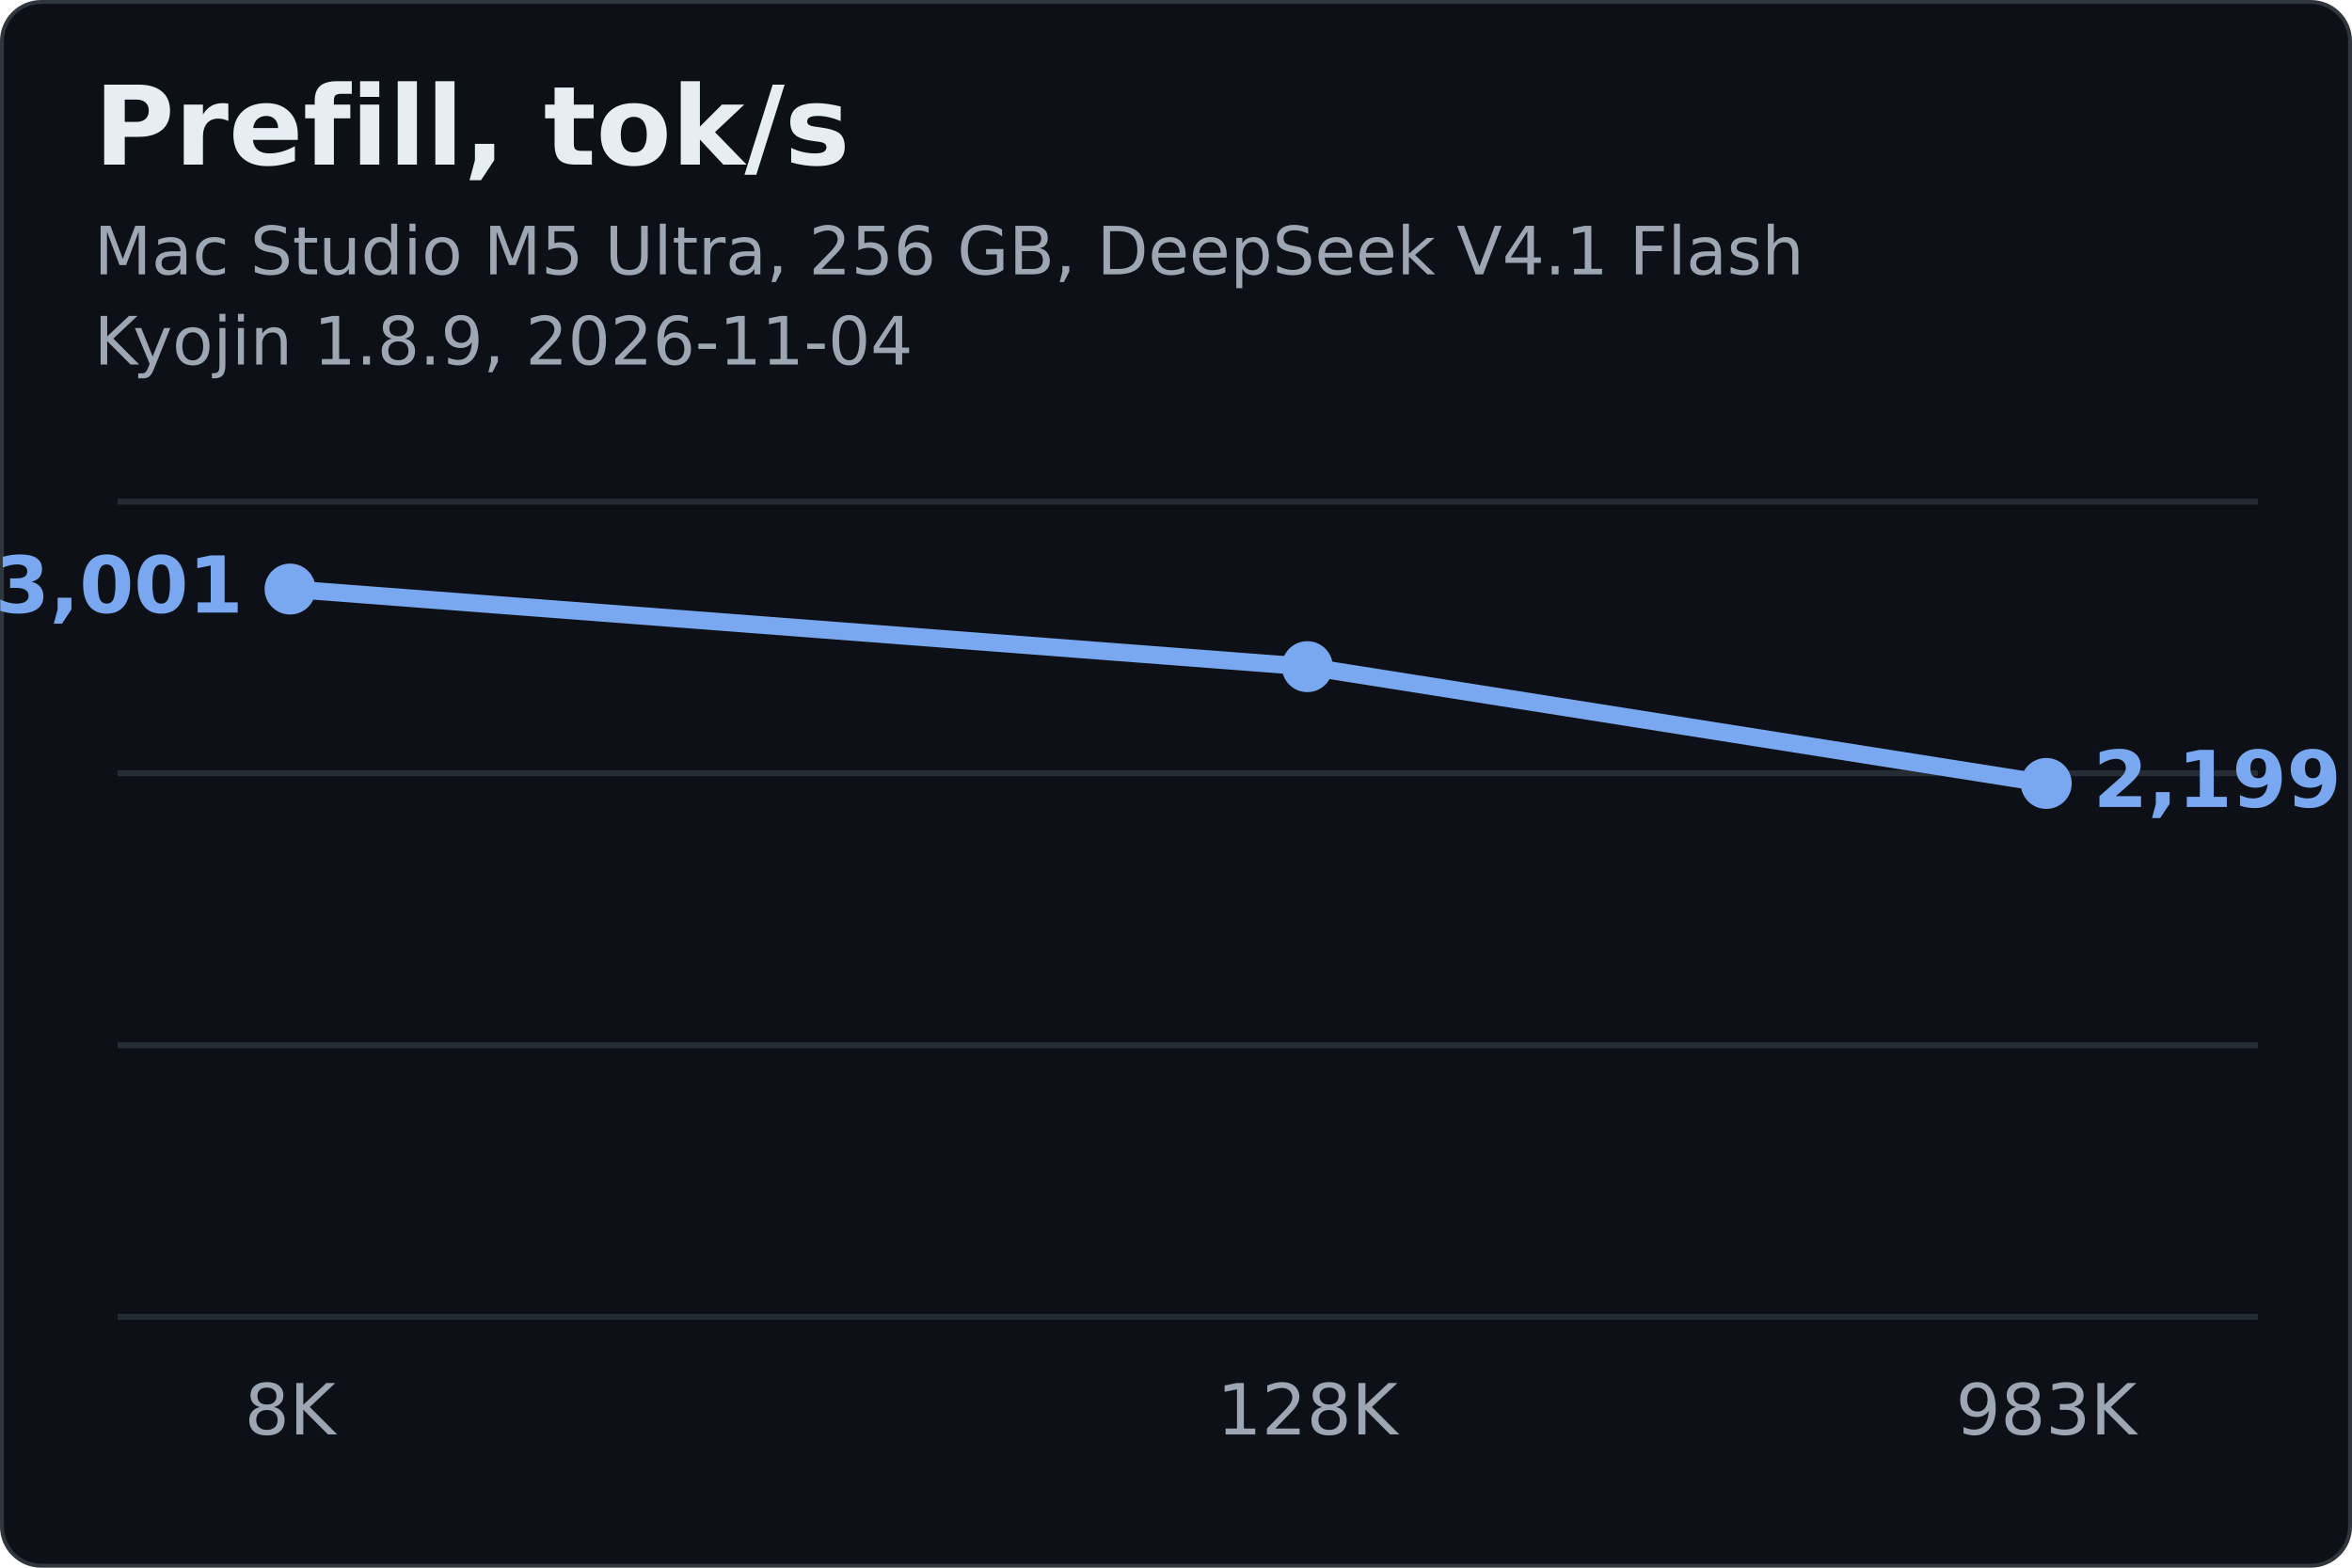
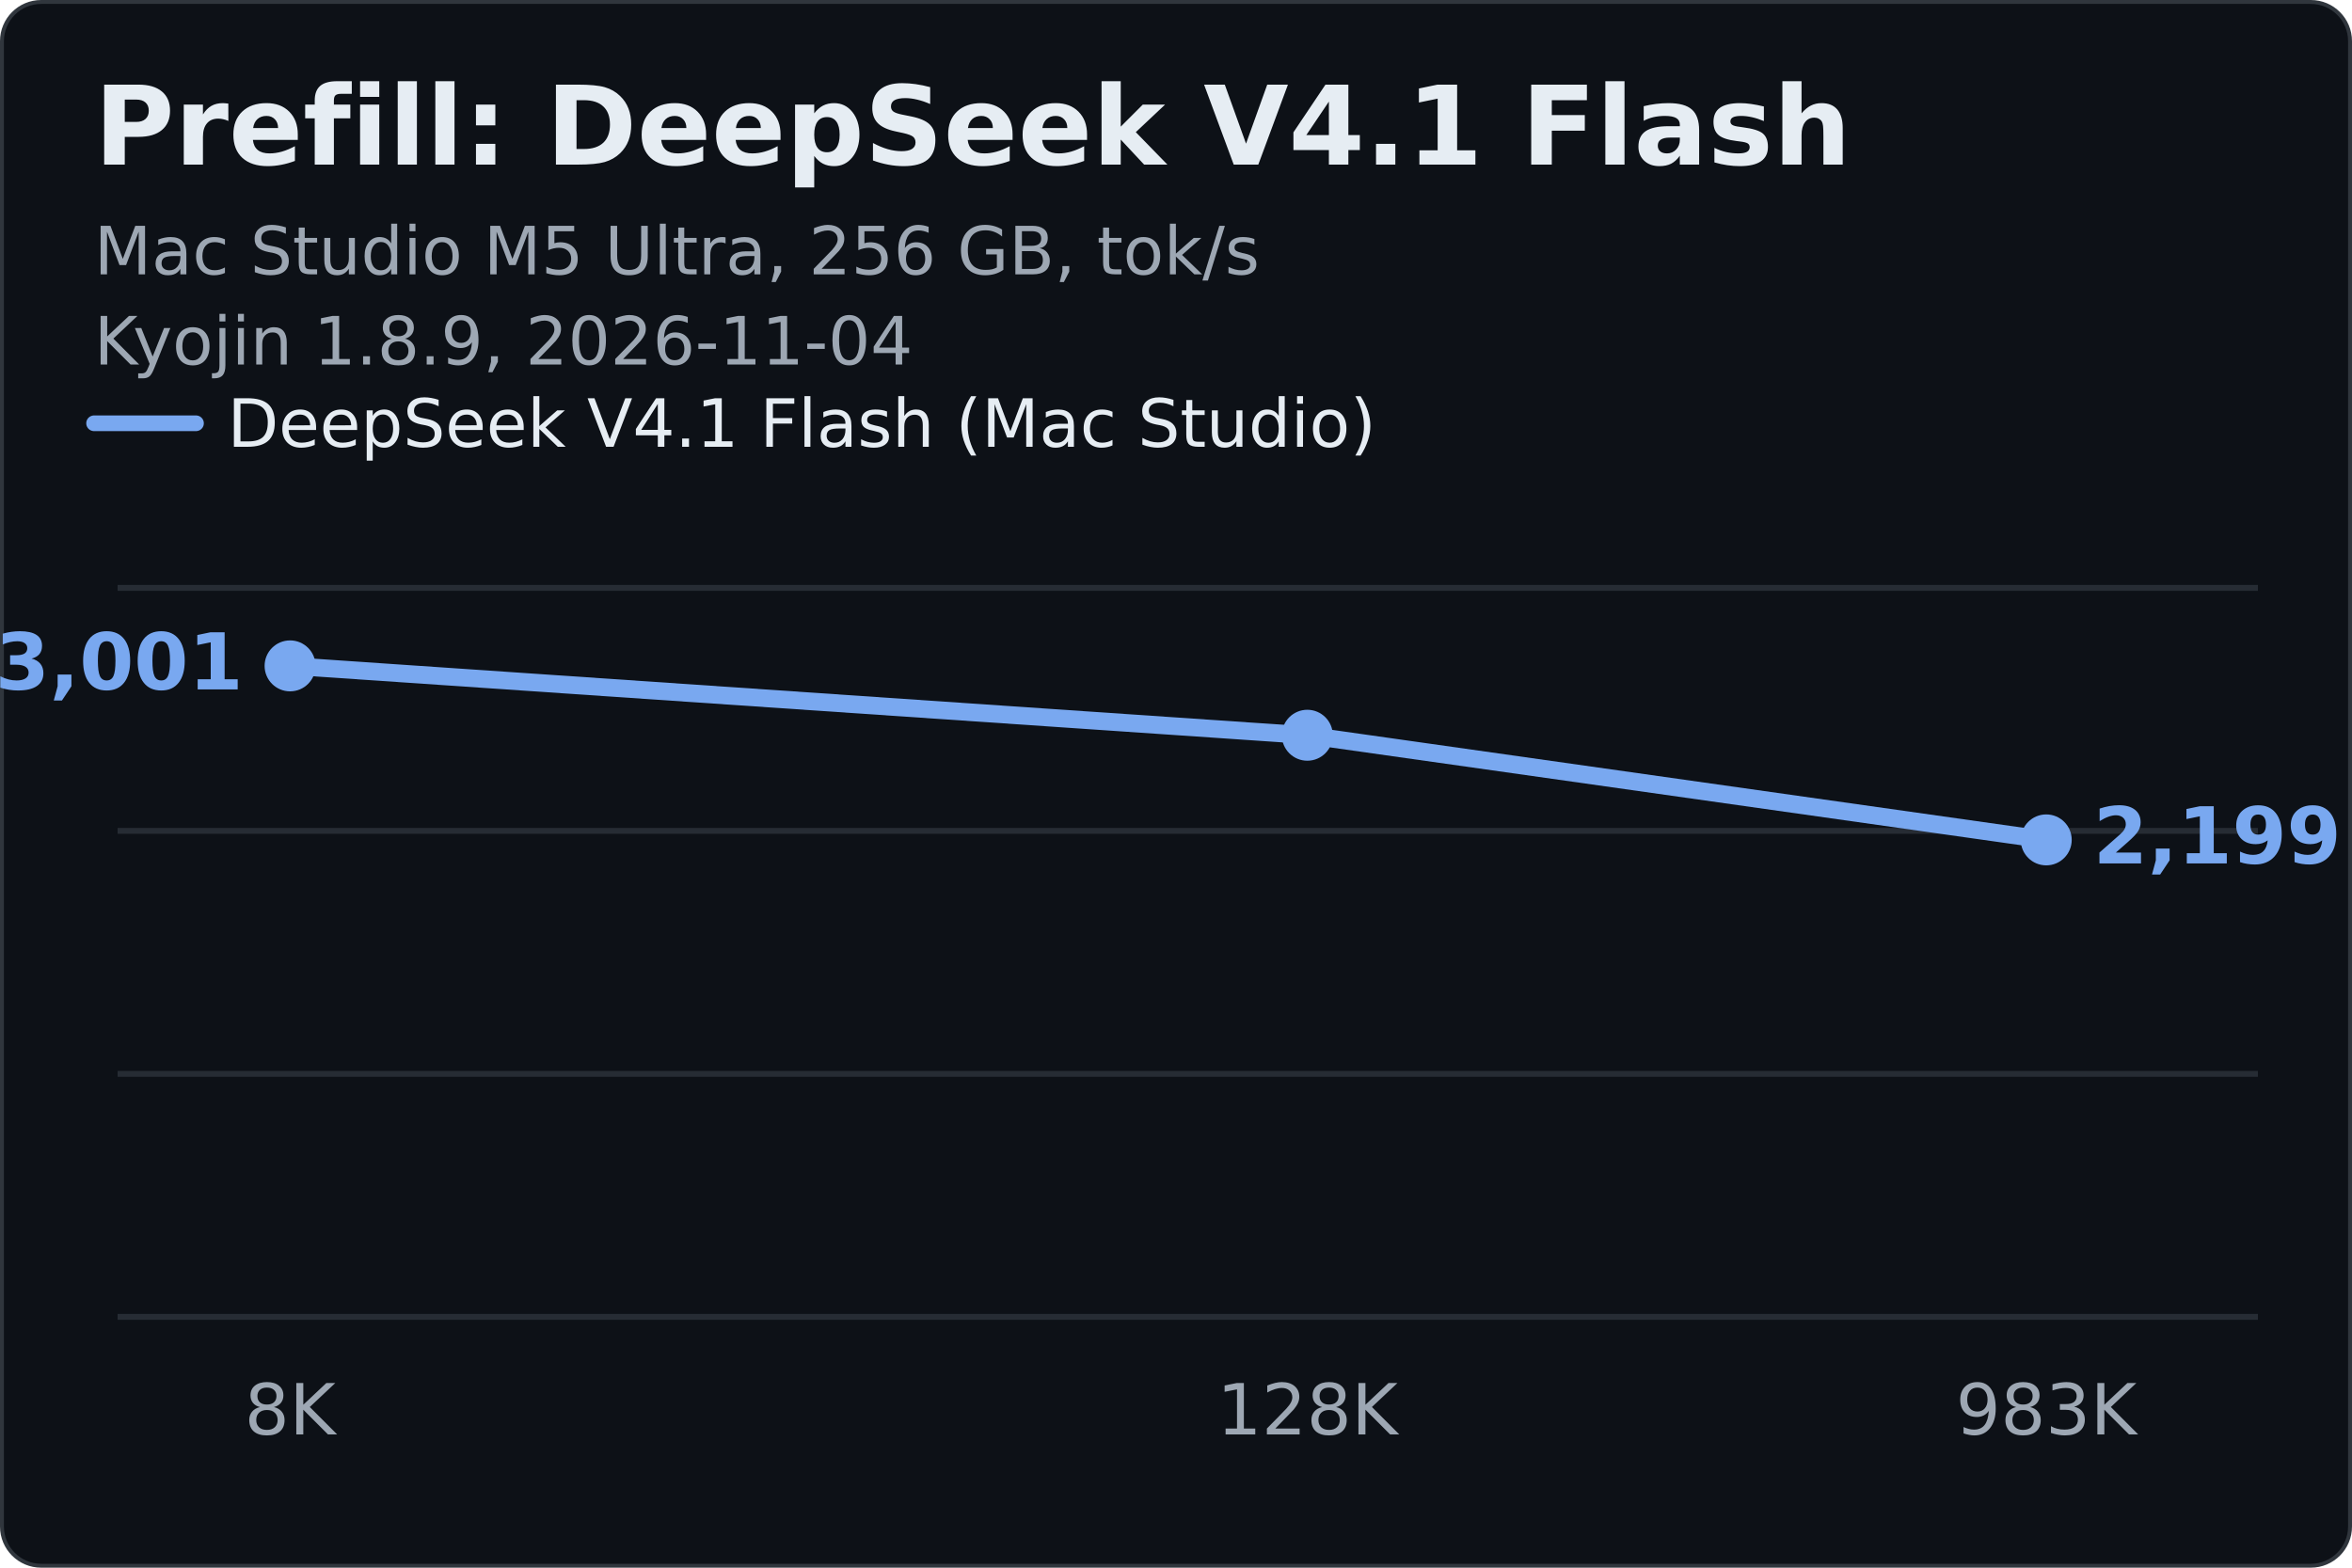
<svg xmlns="http://www.w3.org/2000/svg" width="600" height="400" viewBox="0 0 600 400" font-family="-apple-system,'Segoe UI','Ubuntu Sans','DejaVu Sans',Helvetica,Arial,sans-serif">
  <rect x="0.5" y="0.5" width="599" height="399" rx="10" fill="#0D1117" stroke="#30363D" />
-   <text x="24.0" y="42.0" fill="#E6EDF3" font-size="28" text-anchor="start" font-weight="700">Prefill, tok/s</text>
-   <text x="24.0" y="70.0" fill="#9DA7B3" font-size="17" text-anchor="start" font-weight="400">Mac Studio M5 Ultra, 256 GB, DeepSeek V4.1 Flash</text>
+   <text x="24.0" y="42.0" fill="#E6EDF3" font-size="28" text-anchor="start" font-weight="700">Prefill: DeepSeek V4.1 Flash</text>
+   <text x="24.0" y="70.0" fill="#9DA7B3" font-size="17" text-anchor="start" font-weight="400">Mac Studio M5 Ultra, 256 GB, tok/s</text>
  <text x="24.0" y="93.0" fill="#9DA7B3" font-size="17" text-anchor="start" font-weight="400">Kyojin 1.8.9, 2026-11-04</text>
  <line x1="30" x2="576" y1="336.0" y2="336.0" stroke="#262C34" stroke-width="1.5" />
-   <line x1="30" x2="576" y1="266.7" y2="266.7" stroke="#262C34" stroke-width="1.5" />
-   <line x1="30" x2="576" y1="197.3" y2="197.3" stroke="#262C34" stroke-width="1.5" />
-   <line x1="30" x2="576" y1="128.0" y2="128.0" stroke="#262C34" stroke-width="1.5" />
+   <line x1="30" x2="576" y1="274.0" y2="274.0" stroke="#262C34" stroke-width="1.5" />
+   <line x1="30" x2="576" y1="212.0" y2="212.0" stroke="#262C34" stroke-width="1.5" />
+   <line x1="30" x2="576" y1="150.0" y2="150.0" stroke="#262C34" stroke-width="1.5" />
  <text x="74.0" y="366.0" fill="#9DA7B3" font-size="18" text-anchor="middle" font-weight="400">8K</text>
  <text x="333.5" y="366.0" fill="#9DA7B3" font-size="18" text-anchor="middle" font-weight="400">128K</text>
  <text x="522.0" y="366.0" fill="#9DA7B3" font-size="18" text-anchor="middle" font-weight="400">983K</text>
-   <line x1="74.0" y1="150.3" x2="333.5" y2="170.1" stroke="#79A8F0" stroke-width="4.5" stroke-linecap="round" />
-   <line x1="333.5" y1="170.1" x2="522.0" y2="199.9" stroke="#79A8F0" stroke-width="4.5" stroke-linecap="round" />
-   <circle cx="74.0" cy="150.3" r="6.5" fill="#79A8F0" />
-   <circle cx="333.5" cy="170.1" r="6.5" fill="#79A8F0" />
-   <circle cx="522.0" cy="199.9" r="6.5" fill="#79A8F0" />
-   <text x="62.0" y="156.3" fill="#79A8F0" font-size="20" text-anchor="end" font-weight="700">3,001</text>
-   <text x="534.0" y="205.9" fill="#79A8F0" font-size="20" text-anchor="start" font-weight="700">2,199</text>
+   <line x1="24" x2="50" y1="108" y2="108" stroke="#79A8F0" stroke-width="4" stroke-linecap="round" />
+   <text x="58.0" y="114.0" fill="#E6EDF3" font-size="17" text-anchor="start" font-weight="400">DeepSeek V4.1 Flash (Mac Studio)</text>
+   <line x1="74.0" y1="169.9" x2="333.5" y2="187.6" stroke="#79A8F0" stroke-width="4.5" stroke-linecap="round" />
+   <line x1="333.5" y1="187.6" x2="522.0" y2="214.3" stroke="#79A8F0" stroke-width="4.5" stroke-linecap="round" />
+   <circle cx="74.0" cy="169.9" r="6.5" fill="#79A8F0" />
+   <circle cx="333.5" cy="187.6" r="6.5" fill="#79A8F0" />
+   <circle cx="522.0" cy="214.3" r="6.5" fill="#79A8F0" />
+   <text x="62.0" y="175.9" fill="#79A8F0" font-size="20" text-anchor="end" font-weight="700">3,001</text>
+   <text x="534.0" y="220.3" fill="#79A8F0" font-size="20" text-anchor="start" font-weight="700">2,199</text>
</svg>
